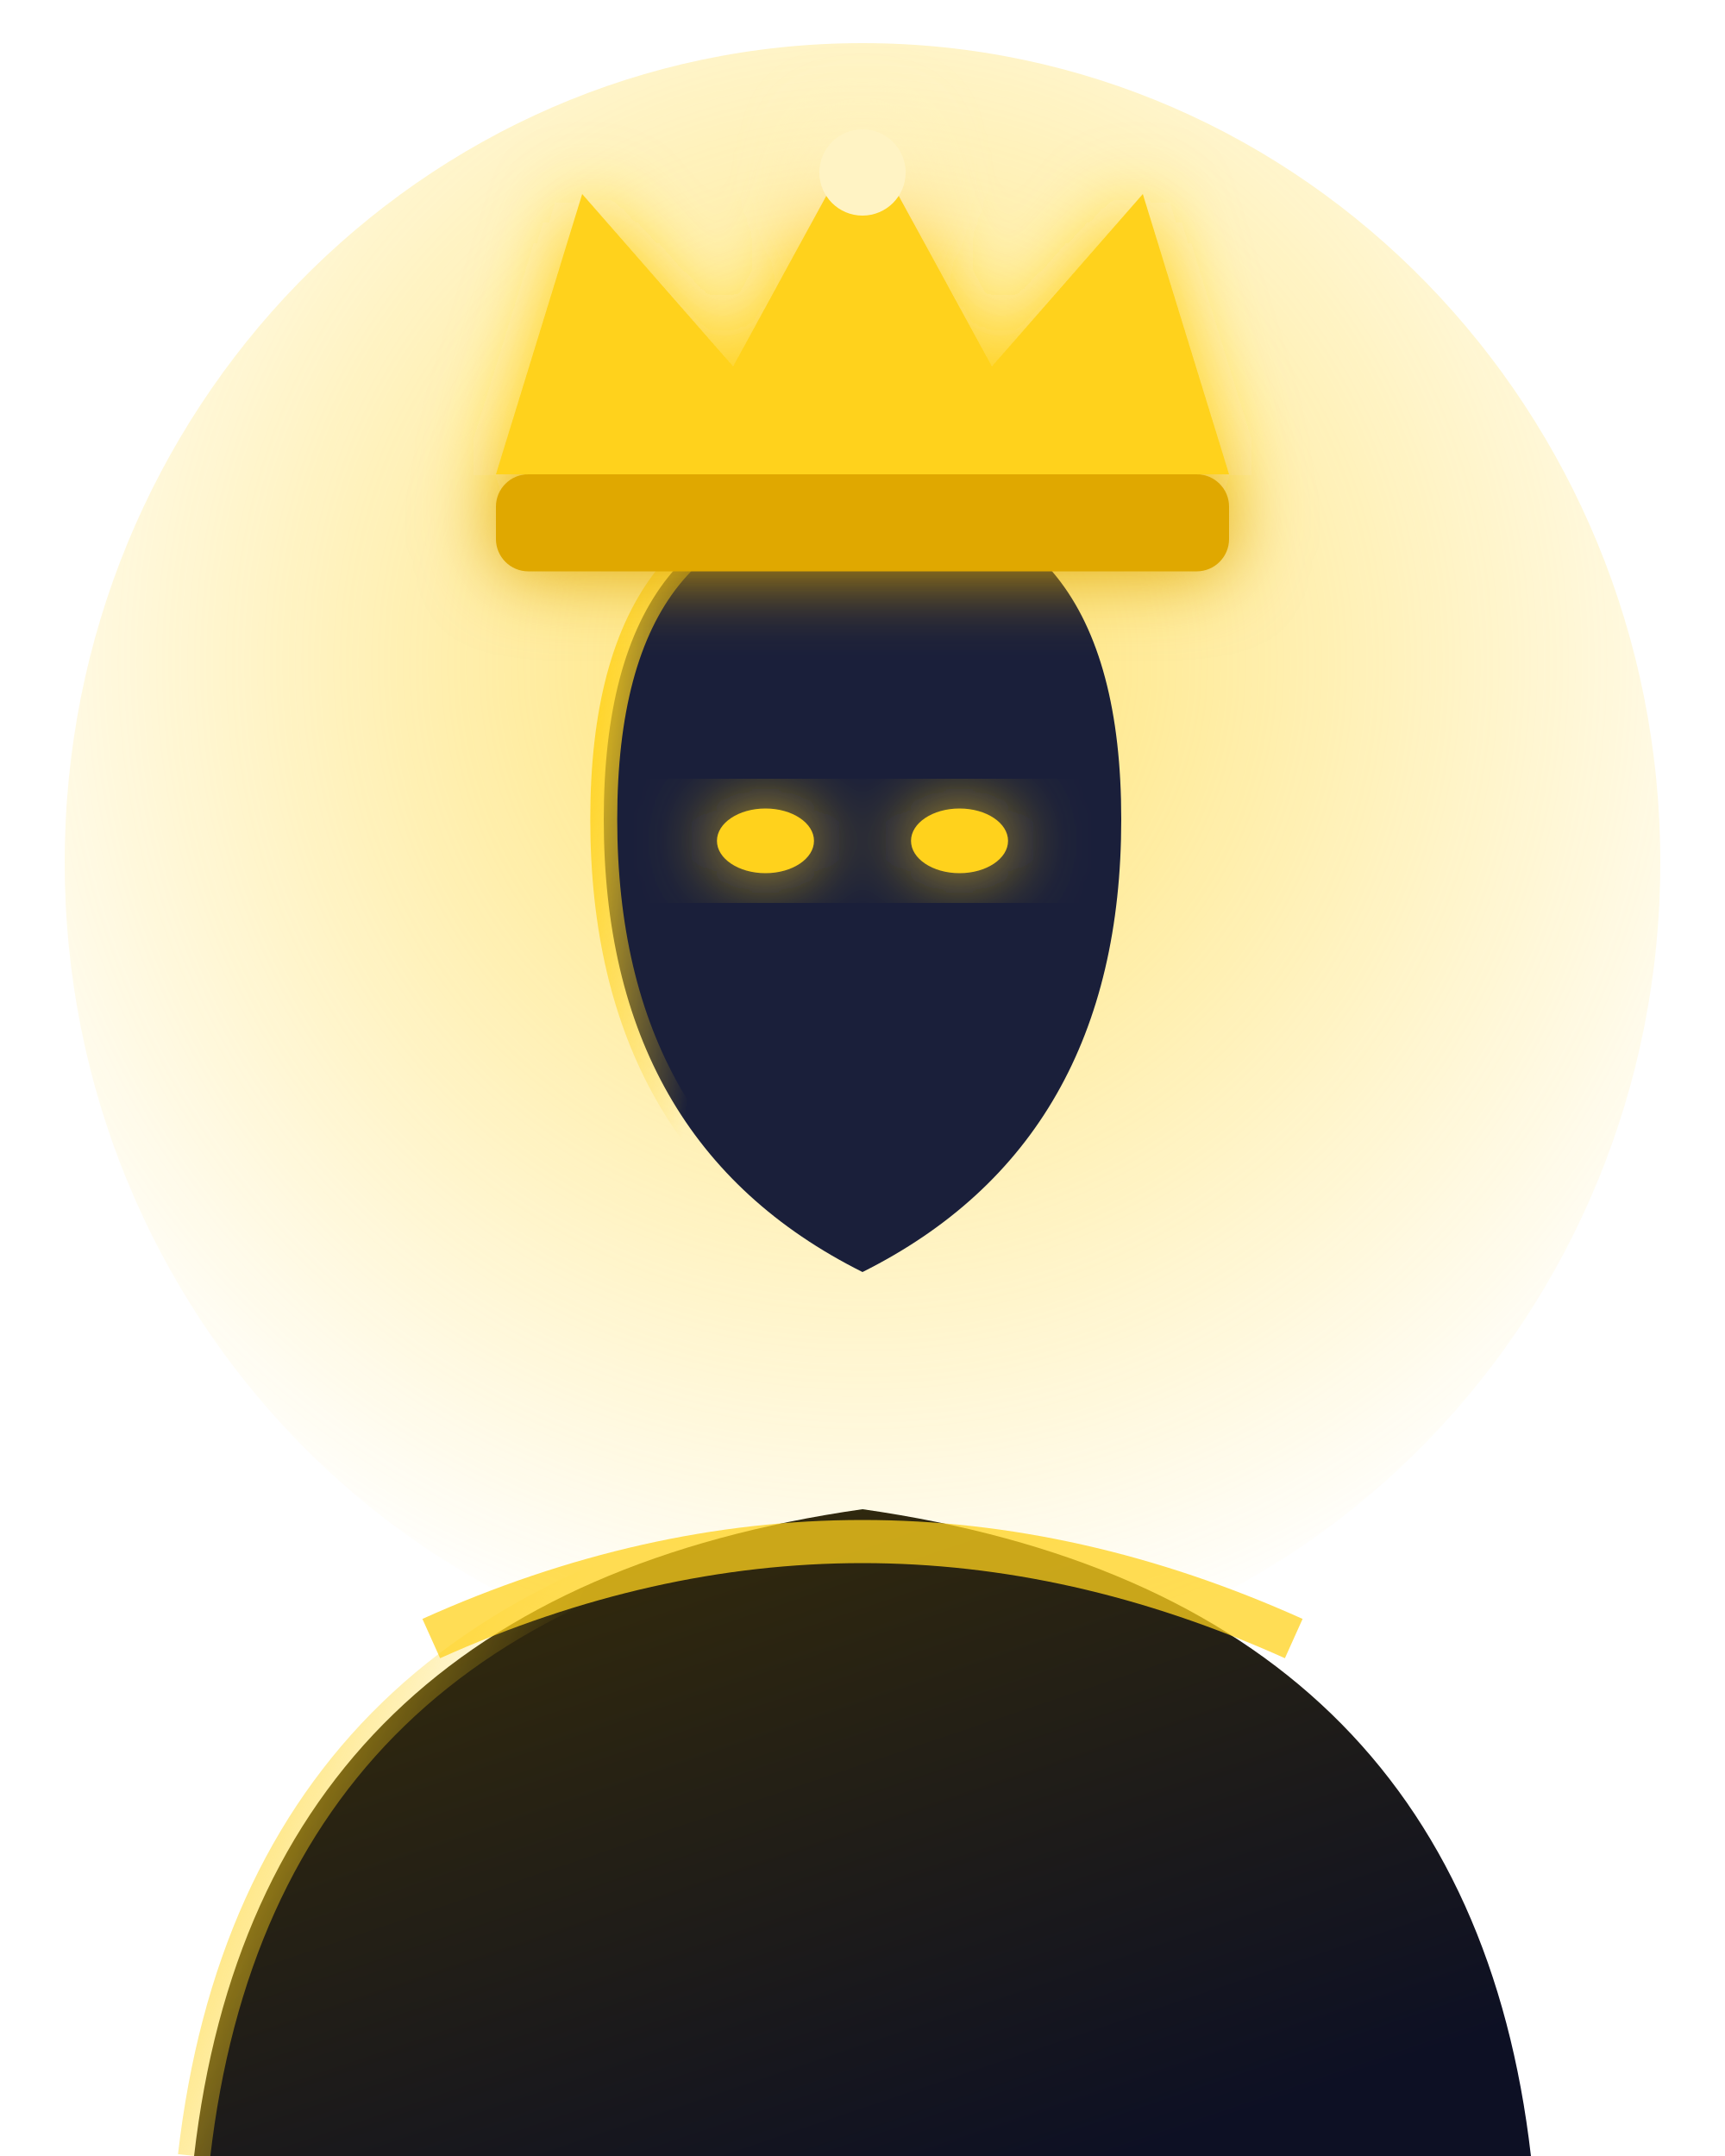
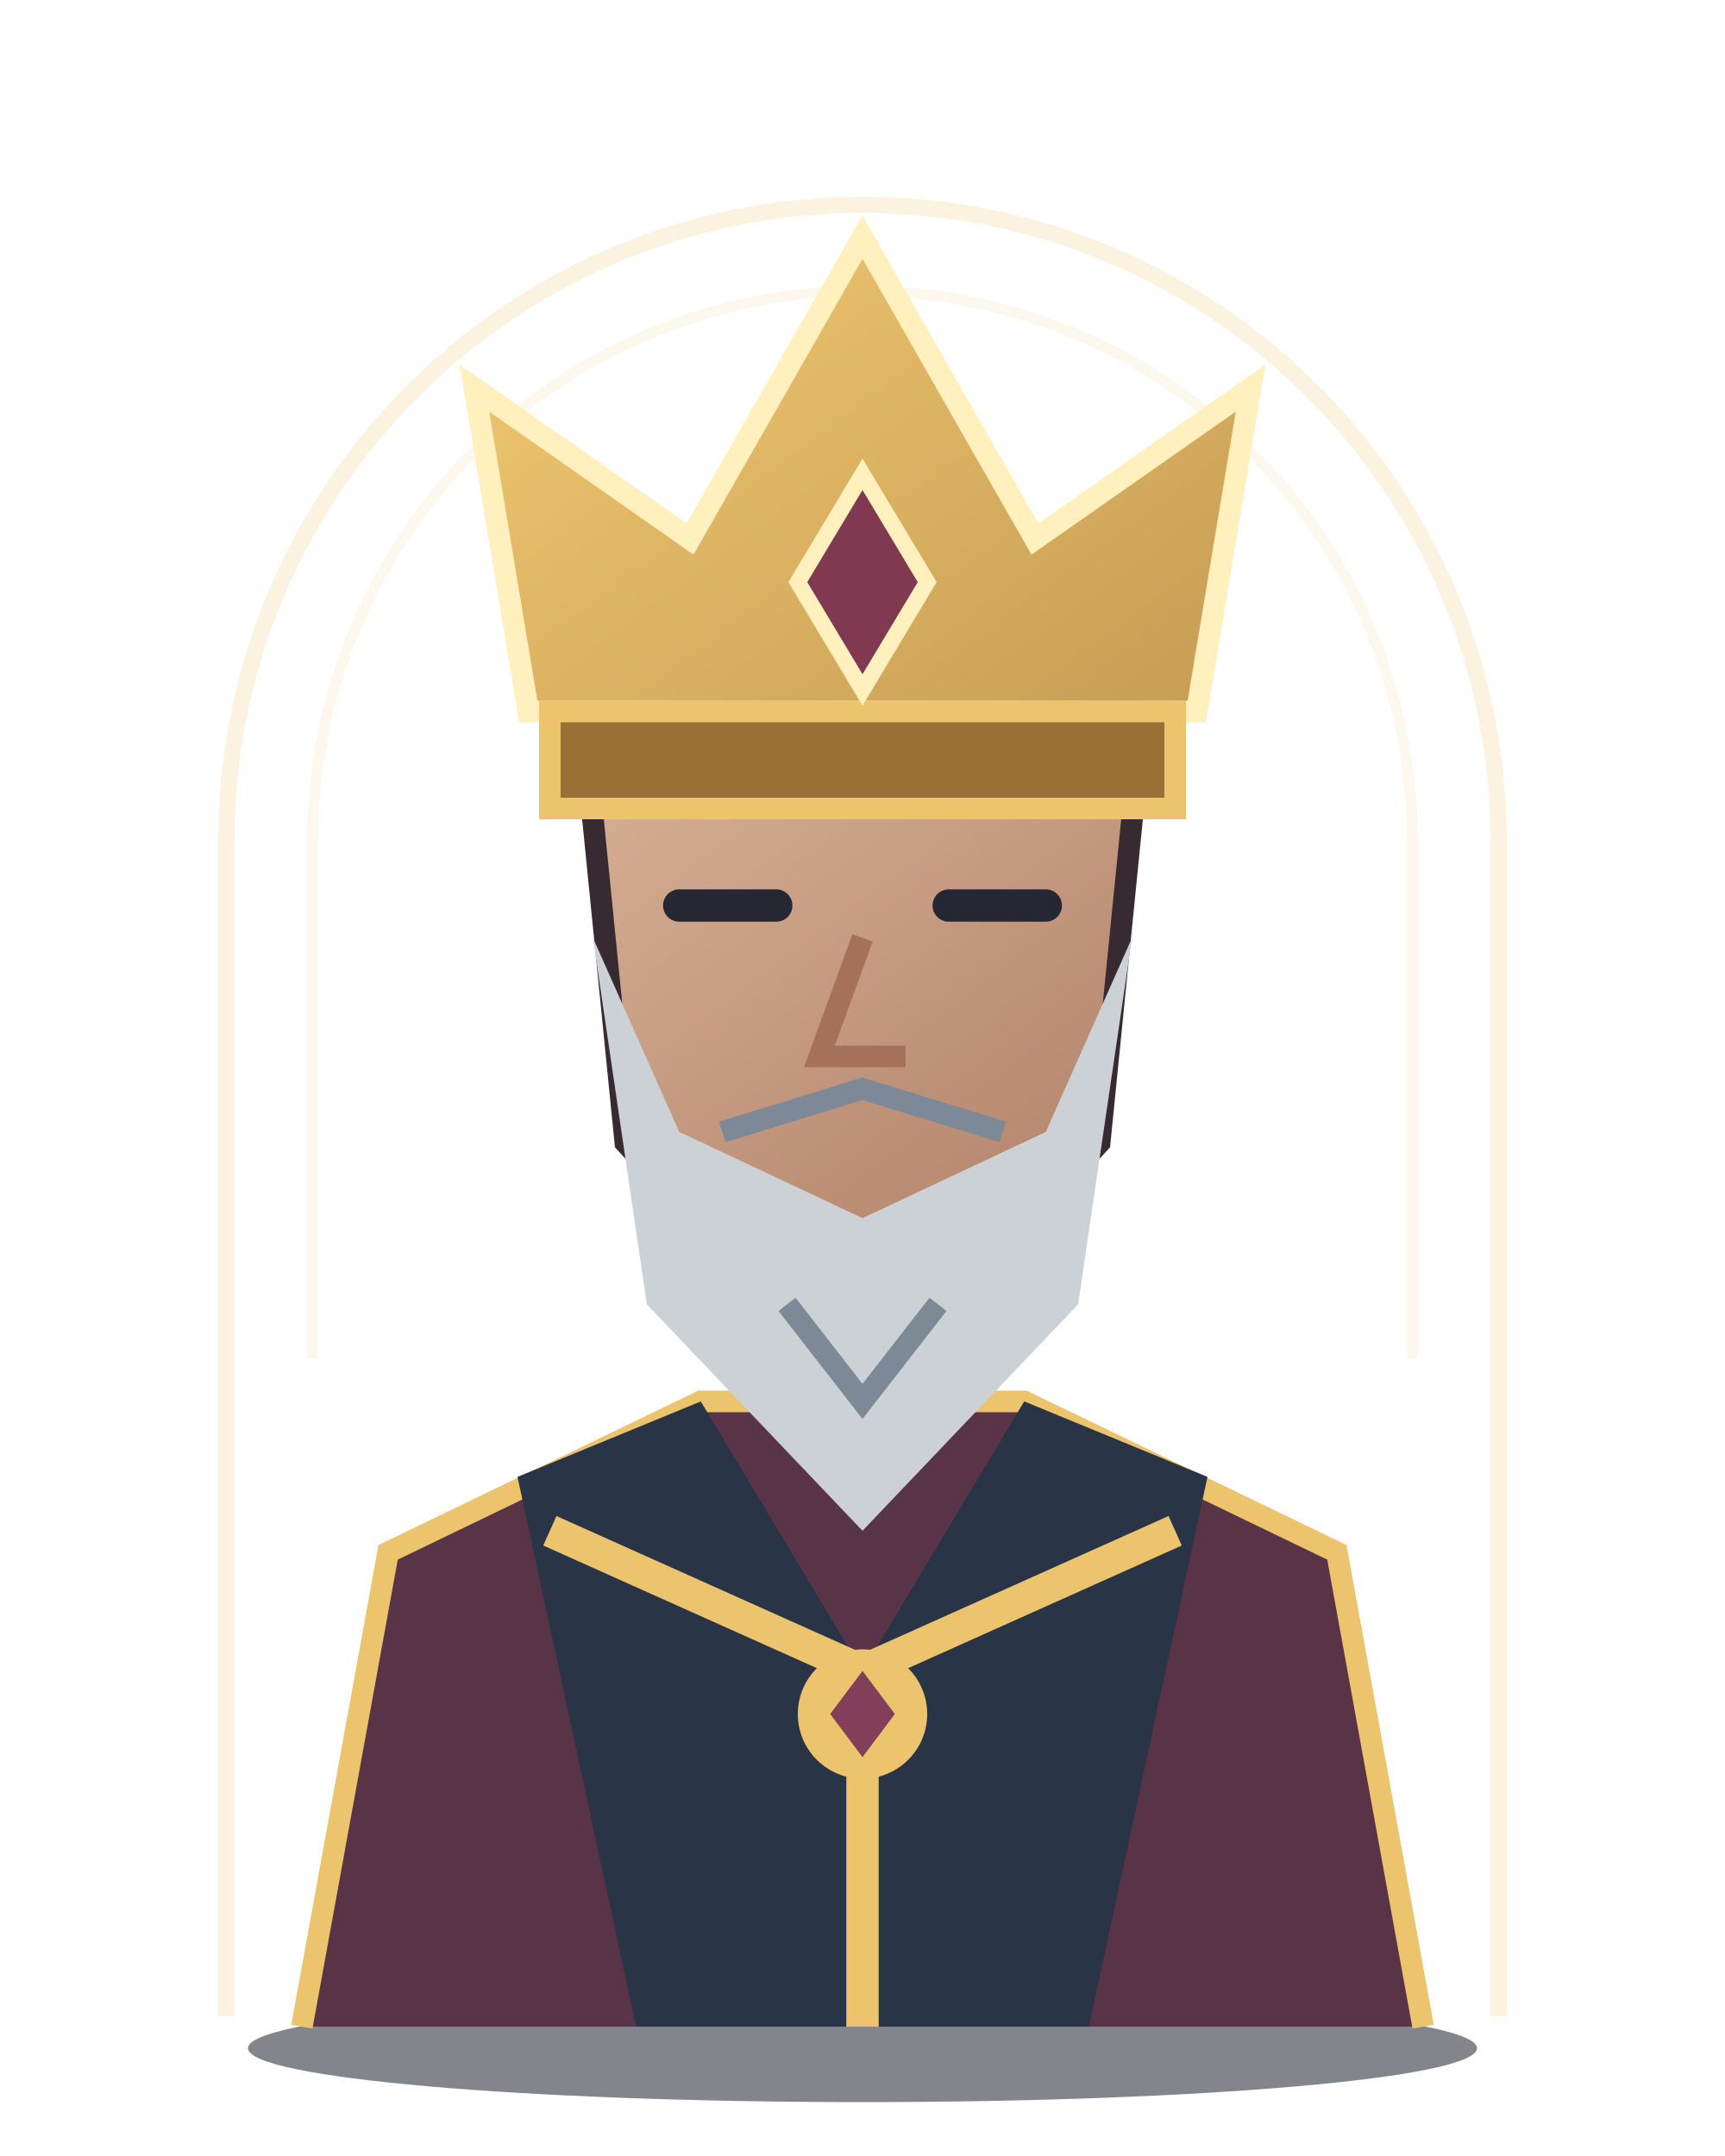
<svg xmlns="http://www.w3.org/2000/svg" viewBox="0 0 160 200" fill="none">
  <defs>
-     <radialGradient id="king-aura" cx="0.5" cy="0.38" r="0.62">
-       <stop offset="0" stop-color="#ffd21c" stop-opacity="0.62" />
-       <stop offset="1" stop-color="#ffd21c" stop-opacity="0" />
-     </radialGradient>
-     <linearGradient id="king-cloth" x1="0" y1="0" x2="0.7" y2="1">
-       <stop offset="0" stop-color="#3a2f07" />
-       <stop offset="1" stop-color="#0d1024" />
+     <linearGradient id="metal" x1="35" y1="40" x2="120" y2="155" gradientUnits="userSpaceOnUse">
+       <stop stop-color="#edc46e" />
+       <stop offset="1" stop-color="#9b7037" />
    </linearGradient>
-     <linearGradient id="king-rim" x1="0" y1="0" x2="1" y2="0.4">
-       <stop offset="0" stop-color="#ffd21c" />
-       <stop offset="0.55" stop-color="#ffd21c" stop-opacity="0" />
+     <linearGradient id="skin" x1="55" y1="65" x2="100" y2="125" gradientUnits="userSpaceOnUse">
+       <stop stop-color="#d9b297" />
+       <stop offset="1" stop-color="#ad7e66" />
    </linearGradient>
-     <filter id="king-glow" x="-45%" y="-45%" width="190%" height="190%">
-       <feGaussianBlur stdDeviation="3.5" result="b" />
-       <feMerge>
-         <feMergeNode in="b" />
-         <feMergeNode in="SourceGraphic" />
-       </feMerge>
-     </filter>
  </defs>
-   <ellipse cx="80" cy="80" rx="74" ry="76" fill="url(#king-aura)" />
-   <path d="M18 200 q6 -52 62 -60 q56 8 62 60 z" fill="url(#king-cloth)" />
-   <path d="M18 200 q6 -52 62 -60" stroke="url(#king-rim)" stroke-width="3" fill="none" />
-   <path d="M80 46 q24 0 24 30 q0 30 -24 42 q-24 -12 -24 -42 q0 -30 24 -30 z" fill="#1a1f3a" />
-   <path d="M80 46 q-24 0 -24 30 q0 30 24 42" stroke="url(#king-rim)" stroke-width="2.5" fill="none" />
-   <g filter="url(#king-glow)" fill="#ffd21c">
-     <ellipse cx="71" cy="78" rx="4.5" ry="3" />
-     <ellipse cx="89" cy="78" rx="4.5" ry="3" />
-   </g>
-   <g filter="url(#king-glow)">
-     <path d="M46 44 l8 -26 l14 16 l12 -22 l12 22 l14 -16 l8 26 z" fill="#ffd21c" />
-     <rect x="46" y="44" width="68" height="9" rx="3" fill="#e0a800" />
-     <circle cx="80" cy="16" r="4" fill="#fff3c4" />
-   </g>
-   <path d="M40 152 q40 -18 80 0" stroke="#ffd21c" stroke-width="4" fill="none" opacity="0.75" />
+   <path d="M21 187V78a59 59 0 01118 0v109" stroke="#edc46e" stroke-opacity=".22" stroke-width="1.5" />
+   <path d="M29 126V78a51 51 0 01102 0v48" stroke="#edc46e" stroke-opacity=".12" />
+   <ellipse cx="80" cy="190" rx="57" ry="5" fill="#080c19" opacity=".5" />
+   <path d="M28 188l8-44 29-14h30l29 14 8 44" fill="#593346" stroke="#edc46e" stroke-width="2" />
+   <path d="M48 137l17-7 15 25 15-25 17 7-11 51H59z" fill="#293447" />
+   <path d="M51 142l29 13 29-13M80 155v33" stroke="#edc46e" stroke-width="3" />
+   <circle cx="80" cy="159" r="6" fill="#edc46e" />
+   <path d="M80 155l3 4-3 4-3-4z" fill="#833f59" />
+   <path d="M54 66l4 40 22 24 22-24 4-40z" fill="url(#skin)" stroke="#372a31" stroke-width="2" />
+   <path d="M55 87l8 18 17 8 17-8 8-18-5 34-20 21-20-21z" fill="#ccd1d5" />
+   <path d="M67 105l13-4 13 4M73 121l7 9 7-9" stroke="#7d8997" stroke-width="2" />
+   <path d="M63 84h9m16 0h9" stroke="#252733" stroke-width="3" stroke-linecap="round" />
+   <path d="M80 87l-4 11h8" stroke="#a57158" stroke-width="2" />
+   <path d="M49 66l-5-30 20 14 16-28 16 28 20-14-5 30z" fill="url(#metal)" stroke="#fff0bd" stroke-width="2" />
+   <path d="M51 66h58v9H51z" fill="#9b7037" stroke="#edc46e" stroke-width="2" />
+   <path d="M80 44l6 10-6 10-6-10z" fill="#803951" stroke="#fff0bd" stroke-width="1.5" />
</svg>
